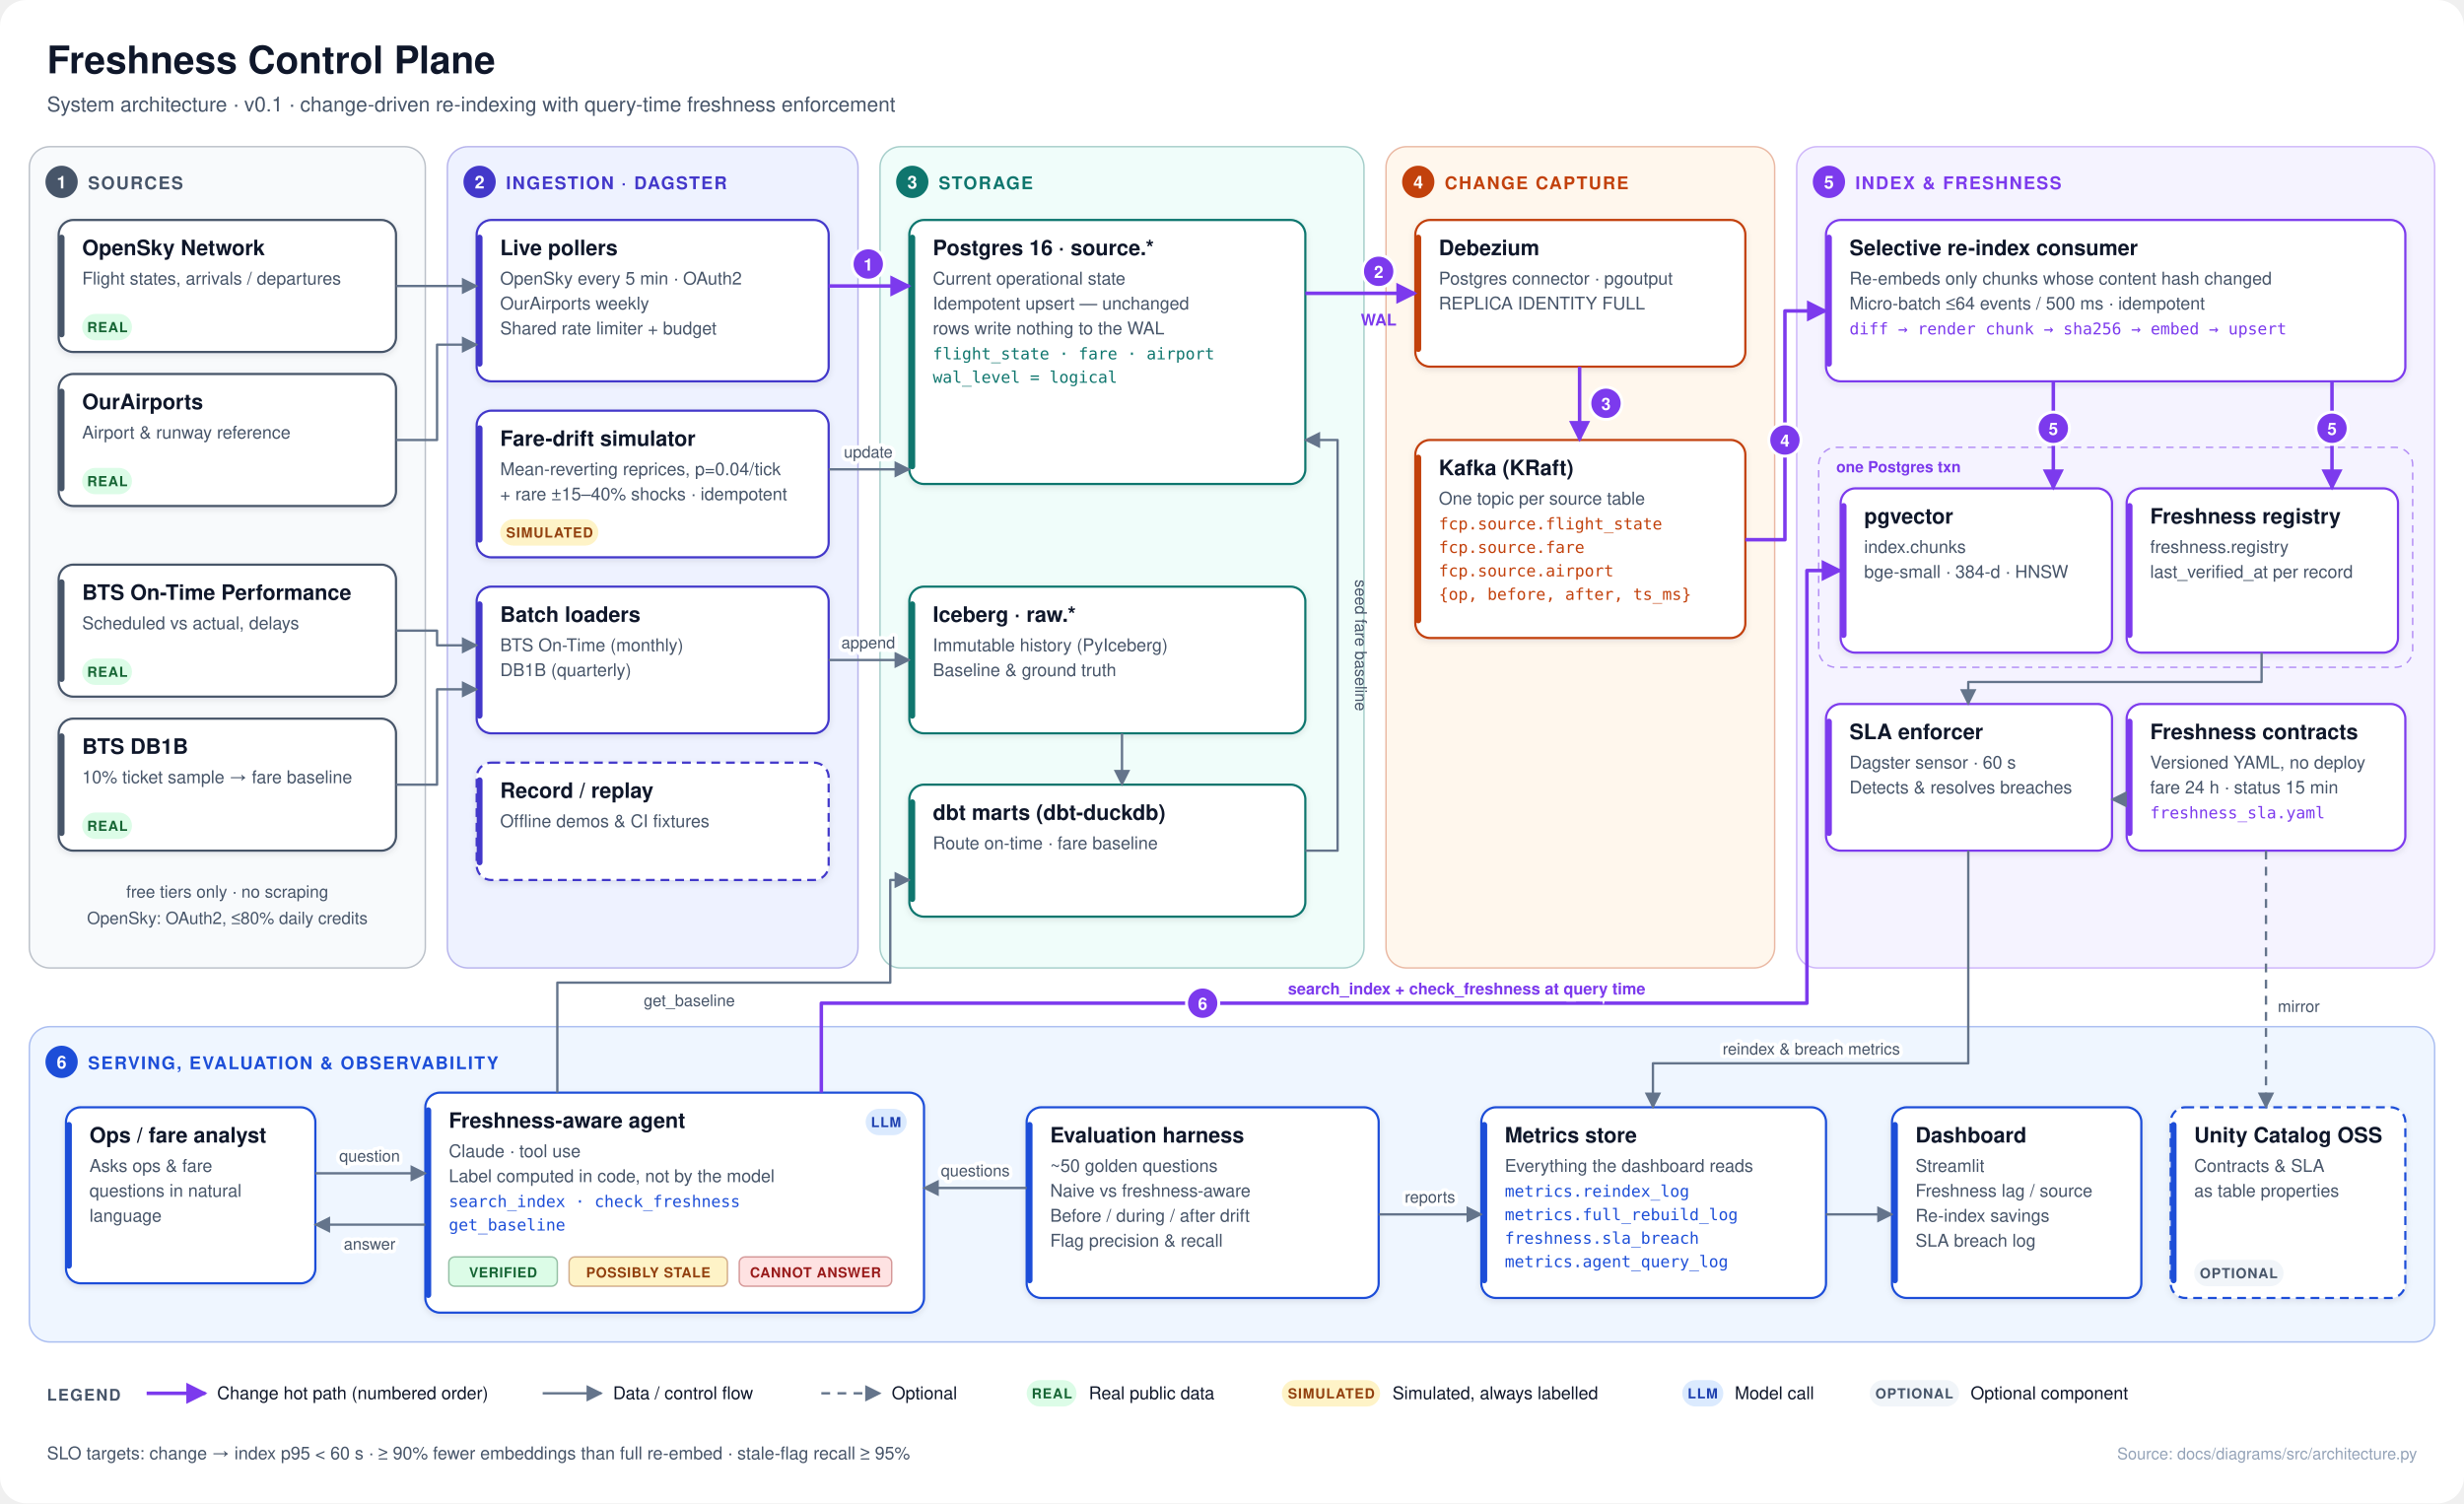
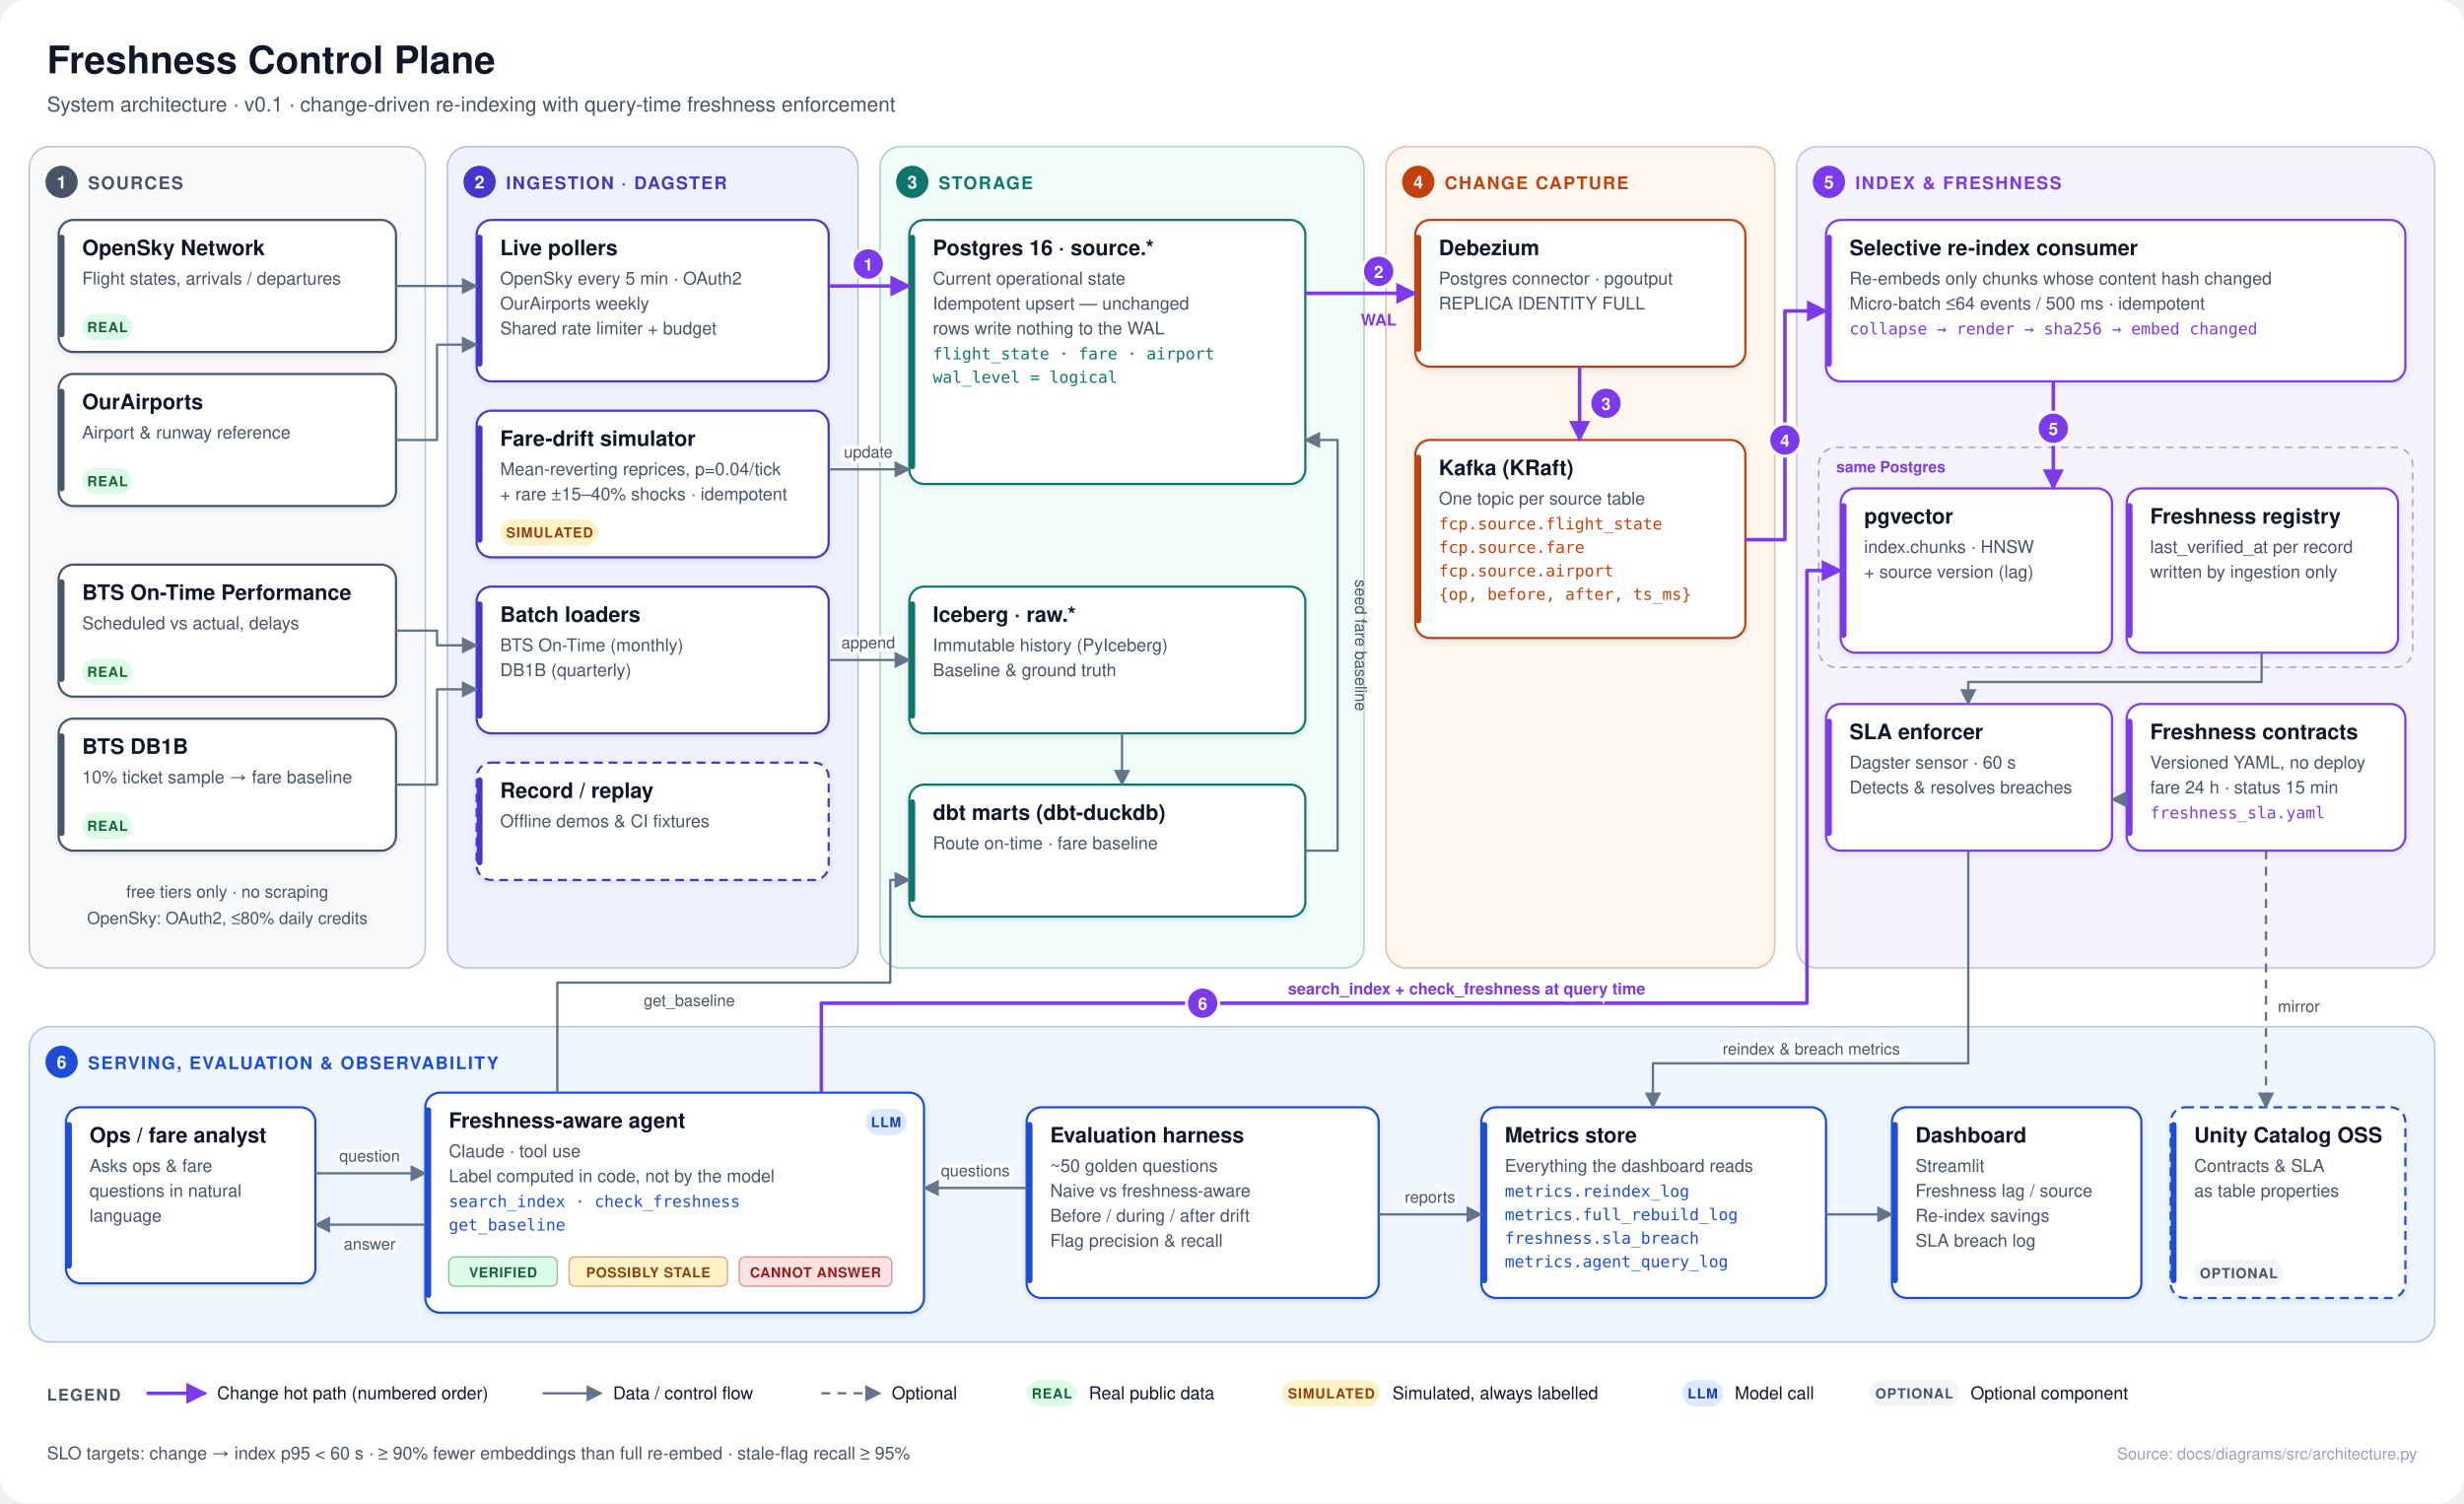
<svg xmlns="http://www.w3.org/2000/svg" width="1680" height="1025" viewBox="0 0 1680 1025" role="img" aria-labelledby="t d">
  <defs>
    <marker id="arrow" viewBox="0 0 10 10" refX="9" refY="5" markerWidth="7" markerHeight="7" orient="auto-start-reverse">
      <path d="M0,0 L10,5 L0,10 z" fill="#64748B" />
    </marker>
    <marker id="arrow-hot" viewBox="0 0 10 10" refX="9" refY="5" markerWidth="6" markerHeight="6" orient="auto-start-reverse">
      <path d="M0,0 L10,5 L0,10 z" fill="#7C3AED" />
    </marker>
    <filter id="shadow" x="-10%" y="-10%" width="120%" height="130%">
      <feDropShadow dx="0" dy="1.5" stdDeviation="2" flood-color="#0F172A" flood-opacity="0.10" />
    </filter>
  </defs>
  <rect width="1680" height="1025" rx="18" fill="#FFFFFF" />
  <text x="32" y="50" font-family="-apple-system, BlinkMacSystemFont, 'Segoe UI', Helvetica, Arial, sans-serif" font-size="26" font-weight="750" fill="#0F172A" text-anchor="start">Freshness Control Plane</text>
  <text x="32" y="76" font-family="-apple-system, BlinkMacSystemFont, 'Segoe UI', Helvetica, Arial, sans-serif" font-size="14" font-weight="400" fill="#475569" text-anchor="start">System architecture · v0.1 · change-driven re-indexing with query-time freshness enforcement</text>
  <rect x="20" y="100" width="270" height="560" rx="14" fill="#F8FAFC" stroke="#475569" stroke-opacity="0.35" />
  <circle cx="42" cy="124" r="11" fill="#475569" />
  <text x="42" y="128.5" font-family="-apple-system, BlinkMacSystemFont, 'Segoe UI', Helvetica, Arial, sans-serif" font-size="12" font-weight="700" fill="#FFFFFF" text-anchor="middle">1</text>
  <text x="60" y="129" font-family="-apple-system, BlinkMacSystemFont, 'Segoe UI', Helvetica, Arial, sans-serif" font-size="12" font-weight="700" fill="#475569" text-anchor="start" letter-spacing="0.08em">SOURCES</text>
  <rect x="305" y="100" width="280" height="560" rx="14" fill="#EEF2FF" stroke="#4338CA" stroke-opacity="0.35" />
  <circle cx="327" cy="124" r="11" fill="#4338CA" />
  <text x="327" y="128.5" font-family="-apple-system, BlinkMacSystemFont, 'Segoe UI', Helvetica, Arial, sans-serif" font-size="12" font-weight="700" fill="#FFFFFF" text-anchor="middle">2</text>
  <text x="345" y="129" font-family="-apple-system, BlinkMacSystemFont, 'Segoe UI', Helvetica, Arial, sans-serif" font-size="12" font-weight="700" fill="#4338CA" text-anchor="start" letter-spacing="0.08em">INGESTION · DAGSTER</text>
  <rect x="600" y="100" width="330" height="560" rx="14" fill="#F0FDFA" stroke="#0F766E" stroke-opacity="0.35" />
  <circle cx="622" cy="124" r="11" fill="#0F766E" />
  <text x="622" y="128.5" font-family="-apple-system, BlinkMacSystemFont, 'Segoe UI', Helvetica, Arial, sans-serif" font-size="12" font-weight="700" fill="#FFFFFF" text-anchor="middle">3</text>
  <text x="640" y="129" font-family="-apple-system, BlinkMacSystemFont, 'Segoe UI', Helvetica, Arial, sans-serif" font-size="12" font-weight="700" fill="#0F766E" text-anchor="start" letter-spacing="0.08em">STORAGE</text>
  <rect x="945" y="100" width="265" height="560" rx="14" fill="#FFF7ED" stroke="#C2410C" stroke-opacity="0.35" />
  <circle cx="967" cy="124" r="11" fill="#C2410C" />
  <text x="967" y="128.5" font-family="-apple-system, BlinkMacSystemFont, 'Segoe UI', Helvetica, Arial, sans-serif" font-size="12" font-weight="700" fill="#FFFFFF" text-anchor="middle">4</text>
  <text x="985" y="129" font-family="-apple-system, BlinkMacSystemFont, 'Segoe UI', Helvetica, Arial, sans-serif" font-size="12" font-weight="700" fill="#C2410C" text-anchor="start" letter-spacing="0.08em">CHANGE CAPTURE</text>
  <rect x="1225" y="100" width="435" height="560" rx="14" fill="#F5F3FF" stroke="#7C3AED" stroke-opacity="0.35" />
  <circle cx="1247" cy="124" r="11" fill="#7C3AED" />
  <text x="1247" y="128.5" font-family="-apple-system, BlinkMacSystemFont, 'Segoe UI', Helvetica, Arial, sans-serif" font-size="12" font-weight="700" fill="#FFFFFF" text-anchor="middle">5</text>
  <text x="1265" y="129" font-family="-apple-system, BlinkMacSystemFont, 'Segoe UI', Helvetica, Arial, sans-serif" font-size="12" font-weight="700" fill="#7C3AED" text-anchor="start" letter-spacing="0.08em">INDEX &amp; FRESHNESS</text>
  <rect x="20" y="700" width="1640" height="215" rx="14" fill="#EFF6FF" stroke="#1D4ED8" stroke-opacity="0.35" />
  <circle cx="42" cy="724" r="11" fill="#1D4ED8" />
  <text x="42" y="728.5" font-family="-apple-system, BlinkMacSystemFont, 'Segoe UI', Helvetica, Arial, sans-serif" font-size="12" font-weight="700" fill="#FFFFFF" text-anchor="middle">6</text>
  <text x="60" y="729" font-family="-apple-system, BlinkMacSystemFont, 'Segoe UI', Helvetica, Arial, sans-serif" font-size="12" font-weight="700" fill="#1D4ED8" text-anchor="start" letter-spacing="0.08em">SERVING, EVALUATION &amp; OBSERVABILITY</text>
  <rect x="40" y="150" width="230" height="90" rx="10" fill="#FFFFFF" stroke="#475569" stroke-width="1.5" filter="url(#shadow)" />
  <rect x="40" y="160" width="4" height="70" rx="2" fill="#475569" />
  <text x="56" y="174" font-family="-apple-system, BlinkMacSystemFont, 'Segoe UI', Helvetica, Arial, sans-serif" font-size="14.5" font-weight="650" fill="#0F172A" text-anchor="start">OpenSky Network</text>
  <text x="56" y="194" font-family="-apple-system, BlinkMacSystemFont, 'Segoe UI', Helvetica, Arial, sans-serif" font-size="12" font-weight="400" fill="#475569" text-anchor="start">Flight states, arrivals / departures</text>
  <rect x="56" y="214" width="34" height="18" rx="9" fill="#DCFCE7" />
  <text x="73.2" y="226.5" font-family="-apple-system, BlinkMacSystemFont, 'Segoe UI', Helvetica, Arial, sans-serif" font-size="9.5" font-weight="700" fill="#166534" text-anchor="middle" letter-spacing="0.06em">REAL</text>
  <rect x="40" y="255" width="230" height="90" rx="10" fill="#FFFFFF" stroke="#475569" stroke-width="1.5" filter="url(#shadow)" />
  <rect x="40" y="265" width="4" height="70" rx="2" fill="#475569" />
  <text x="56" y="279" font-family="-apple-system, BlinkMacSystemFont, 'Segoe UI', Helvetica, Arial, sans-serif" font-size="14.5" font-weight="650" fill="#0F172A" text-anchor="start">OurAirports</text>
  <text x="56" y="299" font-family="-apple-system, BlinkMacSystemFont, 'Segoe UI', Helvetica, Arial, sans-serif" font-size="12" font-weight="400" fill="#475569" text-anchor="start">Airport &amp; runway reference</text>
  <rect x="56" y="319" width="34" height="18" rx="9" fill="#DCFCE7" />
  <text x="73.2" y="331.5" font-family="-apple-system, BlinkMacSystemFont, 'Segoe UI', Helvetica, Arial, sans-serif" font-size="9.5" font-weight="700" fill="#166534" text-anchor="middle" letter-spacing="0.06em">REAL</text>
  <rect x="40" y="385" width="230" height="90" rx="10" fill="#FFFFFF" stroke="#475569" stroke-width="1.5" filter="url(#shadow)" />
  <rect x="40" y="395" width="4" height="70" rx="2" fill="#475569" />
  <text x="56" y="409" font-family="-apple-system, BlinkMacSystemFont, 'Segoe UI', Helvetica, Arial, sans-serif" font-size="14.5" font-weight="650" fill="#0F172A" text-anchor="start">BTS On-Time Performance</text>
  <text x="56" y="429" font-family="-apple-system, BlinkMacSystemFont, 'Segoe UI', Helvetica, Arial, sans-serif" font-size="12" font-weight="400" fill="#475569" text-anchor="start">Scheduled vs actual, delays</text>
  <rect x="56" y="449" width="34" height="18" rx="9" fill="#DCFCE7" />
  <text x="73.2" y="461.5" font-family="-apple-system, BlinkMacSystemFont, 'Segoe UI', Helvetica, Arial, sans-serif" font-size="9.5" font-weight="700" fill="#166534" text-anchor="middle" letter-spacing="0.06em">REAL</text>
  <rect x="40" y="490" width="230" height="90" rx="10" fill="#FFFFFF" stroke="#475569" stroke-width="1.5" filter="url(#shadow)" />
  <rect x="40" y="500" width="4" height="70" rx="2" fill="#475569" />
  <text x="56" y="514" font-family="-apple-system, BlinkMacSystemFont, 'Segoe UI', Helvetica, Arial, sans-serif" font-size="14.5" font-weight="650" fill="#0F172A" text-anchor="start">BTS DB1B</text>
  <text x="56" y="534" font-family="-apple-system, BlinkMacSystemFont, 'Segoe UI', Helvetica, Arial, sans-serif" font-size="12" font-weight="400" fill="#475569" text-anchor="start">10% ticket sample → fare baseline</text>
  <rect x="56" y="554" width="34" height="18" rx="9" fill="#DCFCE7" />
  <text x="73.2" y="566.5" font-family="-apple-system, BlinkMacSystemFont, 'Segoe UI', Helvetica, Arial, sans-serif" font-size="9.5" font-weight="700" fill="#166534" text-anchor="middle" letter-spacing="0.06em">REAL</text>
  <text x="155" y="612" font-family="-apple-system, BlinkMacSystemFont, 'Segoe UI', Helvetica, Arial, sans-serif" font-size="11.5" font-weight="500" fill="#475569" text-anchor="middle">free tiers only · no scraping</text>
  <text x="155" y="630" font-family="-apple-system, BlinkMacSystemFont, 'Segoe UI', Helvetica, Arial, sans-serif" font-size="11.5" font-weight="500" fill="#475569" text-anchor="middle">OpenSky: OAuth2, ≤80% daily credits</text>
  <rect x="325" y="150" width="240" height="110" rx="10" fill="#FFFFFF" stroke="#4338CA" stroke-width="1.5" filter="url(#shadow)" />
  <rect x="325" y="160" width="4" height="90" rx="2" fill="#4338CA" />
  <text x="341" y="174" font-family="-apple-system, BlinkMacSystemFont, 'Segoe UI', Helvetica, Arial, sans-serif" font-size="14.5" font-weight="650" fill="#0F172A" text-anchor="start">Live pollers</text>
  <text x="341" y="194" font-family="-apple-system, BlinkMacSystemFont, 'Segoe UI', Helvetica, Arial, sans-serif" font-size="12" font-weight="400" fill="#475569" text-anchor="start">OpenSky every 5 min · OAuth2</text>
  <text x="341" y="211" font-family="-apple-system, BlinkMacSystemFont, 'Segoe UI', Helvetica, Arial, sans-serif" font-size="12" font-weight="400" fill="#475569" text-anchor="start">OurAirports weekly</text>
  <text x="341" y="228" font-family="-apple-system, BlinkMacSystemFont, 'Segoe UI', Helvetica, Arial, sans-serif" font-size="12" font-weight="400" fill="#475569" text-anchor="start">Shared rate limiter + budget</text>
  <rect x="325" y="280" width="240" height="100" rx="10" fill="#FFFFFF" stroke="#4338CA" stroke-width="1.5" filter="url(#shadow)" />
  <rect x="325" y="290" width="4" height="80" rx="2" fill="#4338CA" />
  <text x="341" y="304" font-family="-apple-system, BlinkMacSystemFont, 'Segoe UI', Helvetica, Arial, sans-serif" font-size="14.5" font-weight="650" fill="#0F172A" text-anchor="start">Fare-drift simulator</text>
  <text x="341" y="324" font-family="-apple-system, BlinkMacSystemFont, 'Segoe UI', Helvetica, Arial, sans-serif" font-size="12" font-weight="400" fill="#475569" text-anchor="start">Mean-reverting reprices, p=0.04/tick</text>
  <text x="341" y="341" font-family="-apple-system, BlinkMacSystemFont, 'Segoe UI', Helvetica, Arial, sans-serif" font-size="12" font-weight="400" fill="#475569" text-anchor="start">+ rare ±15–40% shocks · idempotent</text>
  <rect x="341" y="354" width="67" height="18" rx="9" fill="#FEF3C7" />
  <text x="374.7" y="366.5" font-family="-apple-system, BlinkMacSystemFont, 'Segoe UI', Helvetica, Arial, sans-serif" font-size="9.5" font-weight="700" fill="#92400E" text-anchor="middle" letter-spacing="0.06em">SIMULATED</text>
  <rect x="325" y="400" width="240" height="100" rx="10" fill="#FFFFFF" stroke="#4338CA" stroke-width="1.5" filter="url(#shadow)" />
  <rect x="325" y="410" width="4" height="80" rx="2" fill="#4338CA" />
  <text x="341" y="424" font-family="-apple-system, BlinkMacSystemFont, 'Segoe UI', Helvetica, Arial, sans-serif" font-size="14.5" font-weight="650" fill="#0F172A" text-anchor="start">Batch loaders</text>
  <text x="341" y="444" font-family="-apple-system, BlinkMacSystemFont, 'Segoe UI', Helvetica, Arial, sans-serif" font-size="12" font-weight="400" fill="#475569" text-anchor="start">BTS On-Time (monthly)</text>
  <text x="341" y="461" font-family="-apple-system, BlinkMacSystemFont, 'Segoe UI', Helvetica, Arial, sans-serif" font-size="12" font-weight="400" fill="#475569" text-anchor="start">DB1B (quarterly)</text>
  <rect x="325" y="520" width="240" height="80" rx="10" fill="#FFFFFF" stroke="#4338CA" stroke-width="1.5" stroke-dasharray="6 4" filter="url(#shadow)" />
  <rect x="325" y="530" width="4" height="60" rx="2" fill="#4338CA" />
  <text x="341" y="544" font-family="-apple-system, BlinkMacSystemFont, 'Segoe UI', Helvetica, Arial, sans-serif" font-size="14.5" font-weight="650" fill="#0F172A" text-anchor="start">Record / replay</text>
  <text x="341" y="564" font-family="-apple-system, BlinkMacSystemFont, 'Segoe UI', Helvetica, Arial, sans-serif" font-size="12" font-weight="400" fill="#475569" text-anchor="start">Offline demos &amp; CI fixtures</text>
  <rect x="620" y="150" width="270" height="180" rx="10" fill="#FFFFFF" stroke="#0F766E" stroke-width="1.5" filter="url(#shadow)" />
  <rect x="620" y="160" width="4" height="160" rx="2" fill="#0F766E" />
  <text x="636" y="174" font-family="-apple-system, BlinkMacSystemFont, 'Segoe UI', Helvetica, Arial, sans-serif" font-size="14.5" font-weight="650" fill="#0F172A" text-anchor="start">Postgres 16 · source.*</text>
  <text x="636" y="194" font-family="-apple-system, BlinkMacSystemFont, 'Segoe UI', Helvetica, Arial, sans-serif" font-size="12" font-weight="400" fill="#475569" text-anchor="start">Current operational state</text>
  <text x="636" y="211" font-family="-apple-system, BlinkMacSystemFont, 'Segoe UI', Helvetica, Arial, sans-serif" font-size="12" font-weight="400" fill="#475569" text-anchor="start">Idempotent upsert — unchanged</text>
  <text x="636" y="228" font-family="-apple-system, BlinkMacSystemFont, 'Segoe UI', Helvetica, Arial, sans-serif" font-size="12" font-weight="400" fill="#475569" text-anchor="start">rows write nothing to the WAL</text>
  <text x="636" y="245" font-family="ui-monospace, SFMono-Regular, Menlo, Consolas, monospace" font-size="11" font-weight="500" fill="#0F766E" text-anchor="start">flight_state · fare · airport</text>
  <text x="636" y="261" font-family="ui-monospace, SFMono-Regular, Menlo, Consolas, monospace" font-size="11" font-weight="500" fill="#0F766E" text-anchor="start">wal_level = logical</text>
  <rect x="620" y="400" width="270" height="100" rx="10" fill="#FFFFFF" stroke="#0F766E" stroke-width="1.5" filter="url(#shadow)" />
  <rect x="620" y="410" width="4" height="80" rx="2" fill="#0F766E" />
  <text x="636" y="424" font-family="-apple-system, BlinkMacSystemFont, 'Segoe UI', Helvetica, Arial, sans-serif" font-size="14.5" font-weight="650" fill="#0F172A" text-anchor="start">Iceberg · raw.*</text>
  <text x="636" y="444" font-family="-apple-system, BlinkMacSystemFont, 'Segoe UI', Helvetica, Arial, sans-serif" font-size="12" font-weight="400" fill="#475569" text-anchor="start">Immutable history (PyIceberg)</text>
  <text x="636" y="461" font-family="-apple-system, BlinkMacSystemFont, 'Segoe UI', Helvetica, Arial, sans-serif" font-size="12" font-weight="400" fill="#475569" text-anchor="start">Baseline &amp; ground truth</text>
  <rect x="620" y="535" width="270" height="90" rx="10" fill="#FFFFFF" stroke="#0F766E" stroke-width="1.5" filter="url(#shadow)" />
  <rect x="620" y="545" width="4" height="70" rx="2" fill="#0F766E" />
  <text x="636" y="559" font-family="-apple-system, BlinkMacSystemFont, 'Segoe UI', Helvetica, Arial, sans-serif" font-size="14.5" font-weight="650" fill="#0F172A" text-anchor="start">dbt marts (dbt-duckdb)</text>
  <text x="636" y="579" font-family="-apple-system, BlinkMacSystemFont, 'Segoe UI', Helvetica, Arial, sans-serif" font-size="12" font-weight="400" fill="#475569" text-anchor="start">Route on-time · fare baseline</text>
  <rect x="965" y="150" width="225" height="100" rx="10" fill="#FFFFFF" stroke="#C2410C" stroke-width="1.5" filter="url(#shadow)" />
  <rect x="965" y="160" width="4" height="80" rx="2" fill="#C2410C" />
  <text x="981" y="174" font-family="-apple-system, BlinkMacSystemFont, 'Segoe UI', Helvetica, Arial, sans-serif" font-size="14.5" font-weight="650" fill="#0F172A" text-anchor="start">Debezium</text>
  <text x="981" y="194" font-family="-apple-system, BlinkMacSystemFont, 'Segoe UI', Helvetica, Arial, sans-serif" font-size="12" font-weight="400" fill="#475569" text-anchor="start">Postgres connector · pgoutput</text>
  <text x="981" y="211" font-family="-apple-system, BlinkMacSystemFont, 'Segoe UI', Helvetica, Arial, sans-serif" font-size="12" font-weight="400" fill="#475569" text-anchor="start">REPLICA IDENTITY FULL</text>
  <rect x="965" y="300" width="225" height="135" rx="10" fill="#FFFFFF" stroke="#C2410C" stroke-width="1.5" filter="url(#shadow)" />
  <rect x="965" y="310" width="4" height="115" rx="2" fill="#C2410C" />
  <text x="981" y="324" font-family="-apple-system, BlinkMacSystemFont, 'Segoe UI', Helvetica, Arial, sans-serif" font-size="14.5" font-weight="650" fill="#0F172A" text-anchor="start">Kafka (KRaft)</text>
  <text x="981" y="344" font-family="-apple-system, BlinkMacSystemFont, 'Segoe UI', Helvetica, Arial, sans-serif" font-size="12" font-weight="400" fill="#475569" text-anchor="start">One topic per source table</text>
  <text x="981" y="361" font-family="ui-monospace, SFMono-Regular, Menlo, Consolas, monospace" font-size="11" font-weight="500" fill="#C2410C" text-anchor="start">fcp.source.flight_state</text>
  <text x="981" y="377" font-family="ui-monospace, SFMono-Regular, Menlo, Consolas, monospace" font-size="11" font-weight="500" fill="#C2410C" text-anchor="start">fcp.source.fare</text>
  <text x="981" y="393" font-family="ui-monospace, SFMono-Regular, Menlo, Consolas, monospace" font-size="11" font-weight="500" fill="#C2410C" text-anchor="start">fcp.source.airport</text>
  <text x="981" y="409" font-family="ui-monospace, SFMono-Regular, Menlo, Consolas, monospace" font-size="11" font-weight="500" fill="#C2410C" text-anchor="start">{op, before, after, ts_ms}</text>
  <rect x="1245" y="150" width="395" height="110" rx="10" fill="#FFFFFF" stroke="#7C3AED" stroke-width="1.5" filter="url(#shadow)" />
  <rect x="1245" y="160" width="4" height="90" rx="2" fill="#7C3AED" />
  <text x="1261" y="174" font-family="-apple-system, BlinkMacSystemFont, 'Segoe UI', Helvetica, Arial, sans-serif" font-size="14.5" font-weight="650" fill="#0F172A" text-anchor="start">Selective re-index consumer</text>
  <text x="1261" y="194" font-family="-apple-system, BlinkMacSystemFont, 'Segoe UI', Helvetica, Arial, sans-serif" font-size="12" font-weight="400" fill="#475569" text-anchor="start">Re-embeds only chunks whose content hash changed</text>
  <text x="1261" y="211" font-family="-apple-system, BlinkMacSystemFont, 'Segoe UI', Helvetica, Arial, sans-serif" font-size="12" font-weight="400" fill="#475569" text-anchor="start">Micro-batch ≤64 events / 500 ms · idempotent</text>
-   <text x="1261" y="228" font-family="ui-monospace, SFMono-Regular, Menlo, Consolas, monospace" font-size="11" font-weight="500" fill="#7C3AED" text-anchor="start">diff → render chunk → sha256 → embed → upsert</text>
+   <text x="1261" y="228" font-family="ui-monospace, SFMono-Regular, Menlo, Consolas, monospace" font-size="11" font-weight="500" fill="#7C3AED" text-anchor="start">collapse → render → sha256 → embed changed</text>
  <rect x="1240" y="305" width="405" height="150" rx="12" fill="none" stroke="#7C3AED" stroke-opacity="0.55" stroke-dasharray="5 4" />
-   <text x="1252" y="322" font-family="-apple-system, BlinkMacSystemFont, 'Segoe UI', Helvetica, Arial, sans-serif" font-size="10.5" font-weight="600" fill="#7C3AED" text-anchor="start">one Postgres txn</text>
+   <text x="1252" y="322" font-family="-apple-system, BlinkMacSystemFont, 'Segoe UI', Helvetica, Arial, sans-serif" font-size="10.5" font-weight="600" fill="#7C3AED" text-anchor="start">same Postgres</text>
  <rect x="1255" y="333" width="185" height="112" rx="10" fill="#FFFFFF" stroke="#7C3AED" stroke-width="1.5" filter="url(#shadow)" />
  <rect x="1255" y="343" width="4" height="92" rx="2" fill="#7C3AED" />
  <text x="1271" y="357" font-family="-apple-system, BlinkMacSystemFont, 'Segoe UI', Helvetica, Arial, sans-serif" font-size="14.5" font-weight="650" fill="#0F172A" text-anchor="start">pgvector</text>
-   <text x="1271" y="377" font-family="-apple-system, BlinkMacSystemFont, 'Segoe UI', Helvetica, Arial, sans-serif" font-size="12" font-weight="400" fill="#475569" text-anchor="start">index.chunks</text>
-   <text x="1271" y="394" font-family="-apple-system, BlinkMacSystemFont, 'Segoe UI', Helvetica, Arial, sans-serif" font-size="12" font-weight="400" fill="#475569" text-anchor="start">bge-small · 384-d · HNSW</text>
+   <text x="1271" y="377" font-family="-apple-system, BlinkMacSystemFont, 'Segoe UI', Helvetica, Arial, sans-serif" font-size="12" font-weight="400" fill="#475569" text-anchor="start">index.chunks · HNSW</text>
+   <text x="1271" y="394" font-family="-apple-system, BlinkMacSystemFont, 'Segoe UI', Helvetica, Arial, sans-serif" font-size="12" font-weight="400" fill="#475569" text-anchor="start">+ source version (lag)</text>
  <rect x="1450" y="333" width="185" height="112" rx="10" fill="#FFFFFF" stroke="#7C3AED" stroke-width="1.5" filter="url(#shadow)" />
  <rect x="1450" y="343" width="4" height="92" rx="2" fill="#7C3AED" />
  <text x="1466" y="357" font-family="-apple-system, BlinkMacSystemFont, 'Segoe UI', Helvetica, Arial, sans-serif" font-size="14.5" font-weight="650" fill="#0F172A" text-anchor="start">Freshness registry</text>
-   <text x="1466" y="377" font-family="-apple-system, BlinkMacSystemFont, 'Segoe UI', Helvetica, Arial, sans-serif" font-size="12" font-weight="400" fill="#475569" text-anchor="start">freshness.registry</text>
-   <text x="1466" y="394" font-family="-apple-system, BlinkMacSystemFont, 'Segoe UI', Helvetica, Arial, sans-serif" font-size="12" font-weight="400" fill="#475569" text-anchor="start">last_verified_at per record</text>
+   <text x="1466" y="377" font-family="-apple-system, BlinkMacSystemFont, 'Segoe UI', Helvetica, Arial, sans-serif" font-size="12" font-weight="400" fill="#475569" text-anchor="start">last_verified_at per record</text>
+   <text x="1466" y="394" font-family="-apple-system, BlinkMacSystemFont, 'Segoe UI', Helvetica, Arial, sans-serif" font-size="12" font-weight="400" fill="#475569" text-anchor="start">written by ingestion only</text>
  <rect x="1245" y="480" width="195" height="100" rx="10" fill="#FFFFFF" stroke="#7C3AED" stroke-width="1.5" filter="url(#shadow)" />
  <rect x="1245" y="490" width="4" height="80" rx="2" fill="#7C3AED" />
  <text x="1261" y="504" font-family="-apple-system, BlinkMacSystemFont, 'Segoe UI', Helvetica, Arial, sans-serif" font-size="14.5" font-weight="650" fill="#0F172A" text-anchor="start">SLA enforcer</text>
  <text x="1261" y="524" font-family="-apple-system, BlinkMacSystemFont, 'Segoe UI', Helvetica, Arial, sans-serif" font-size="12" font-weight="400" fill="#475569" text-anchor="start">Dagster sensor · 60 s</text>
  <text x="1261" y="541" font-family="-apple-system, BlinkMacSystemFont, 'Segoe UI', Helvetica, Arial, sans-serif" font-size="12" font-weight="400" fill="#475569" text-anchor="start">Detects &amp; resolves breaches</text>
  <rect x="1450" y="480" width="190" height="100" rx="10" fill="#FFFFFF" stroke="#7C3AED" stroke-width="1.5" filter="url(#shadow)" />
  <rect x="1450" y="490" width="4" height="80" rx="2" fill="#7C3AED" />
  <text x="1466" y="504" font-family="-apple-system, BlinkMacSystemFont, 'Segoe UI', Helvetica, Arial, sans-serif" font-size="14.5" font-weight="650" fill="#0F172A" text-anchor="start">Freshness contracts</text>
  <text x="1466" y="524" font-family="-apple-system, BlinkMacSystemFont, 'Segoe UI', Helvetica, Arial, sans-serif" font-size="12" font-weight="400" fill="#475569" text-anchor="start">Versioned YAML, no deploy</text>
  <text x="1466" y="541" font-family="-apple-system, BlinkMacSystemFont, 'Segoe UI', Helvetica, Arial, sans-serif" font-size="12" font-weight="400" fill="#475569" text-anchor="start">fare 24 h · status 15 min</text>
  <text x="1466" y="558" font-family="ui-monospace, SFMono-Regular, Menlo, Consolas, monospace" font-size="11" font-weight="500" fill="#7C3AED" text-anchor="start">freshness_sla.yaml</text>
  <rect x="45" y="755" width="170" height="120" rx="10" fill="#FFFFFF" stroke="#1D4ED8" stroke-width="1.5" filter="url(#shadow)" />
  <rect x="45" y="765" width="4" height="100" rx="2" fill="#1D4ED8" />
  <text x="61" y="779" font-family="-apple-system, BlinkMacSystemFont, 'Segoe UI', Helvetica, Arial, sans-serif" font-size="14.5" font-weight="650" fill="#0F172A" text-anchor="start">Ops / fare analyst</text>
  <text x="61" y="799" font-family="-apple-system, BlinkMacSystemFont, 'Segoe UI', Helvetica, Arial, sans-serif" font-size="12" font-weight="400" fill="#475569" text-anchor="start">Asks ops &amp; fare</text>
  <text x="61" y="816" font-family="-apple-system, BlinkMacSystemFont, 'Segoe UI', Helvetica, Arial, sans-serif" font-size="12" font-weight="400" fill="#475569" text-anchor="start">questions in natural</text>
  <text x="61" y="833" font-family="-apple-system, BlinkMacSystemFont, 'Segoe UI', Helvetica, Arial, sans-serif" font-size="12" font-weight="400" fill="#475569" text-anchor="start">language</text>
  <rect x="290" y="745" width="340" height="150" rx="10" fill="#FFFFFF" stroke="#1D4ED8" stroke-width="1.5" filter="url(#shadow)" />
  <rect x="290" y="755" width="4" height="130" rx="2" fill="#1D4ED8" />
  <text x="306" y="769" font-family="-apple-system, BlinkMacSystemFont, 'Segoe UI', Helvetica, Arial, sans-serif" font-size="14.5" font-weight="650" fill="#0F172A" text-anchor="start">Freshness-aware agent</text>
  <text x="306" y="789" font-family="-apple-system, BlinkMacSystemFont, 'Segoe UI', Helvetica, Arial, sans-serif" font-size="12" font-weight="400" fill="#475569" text-anchor="start">Claude · tool use</text>
  <text x="306" y="806" font-family="-apple-system, BlinkMacSystemFont, 'Segoe UI', Helvetica, Arial, sans-serif" font-size="12" font-weight="400" fill="#475569" text-anchor="start">Label computed in code, not by the model</text>
  <text x="306" y="823" font-family="ui-monospace, SFMono-Regular, Menlo, Consolas, monospace" font-size="11" font-weight="500" fill="#1D4ED8" text-anchor="start">search_index · check_freshness</text>
  <text x="306" y="839" font-family="ui-monospace, SFMono-Regular, Menlo, Consolas, monospace" font-size="11" font-weight="500" fill="#1D4ED8" text-anchor="start">get_baseline</text>
  <rect x="590.2" y="756" width="28" height="18" rx="9" fill="#DBEAFE" />
  <text x="604.1" y="768.5" font-family="-apple-system, BlinkMacSystemFont, 'Segoe UI', Helvetica, Arial, sans-serif" font-size="9.5" font-weight="700" fill="#1E40AF" text-anchor="middle" letter-spacing="0.06em">LLM</text>
  <rect x="306" y="857" width="74" height="20" rx="4" fill="#DCFCE7" stroke="#166534" stroke-opacity="0.4" />
  <text x="343.0" y="871" font-family="-apple-system, BlinkMacSystemFont, 'Segoe UI', Helvetica, Arial, sans-serif" font-size="9.5" font-weight="700" fill="#166534" text-anchor="middle" letter-spacing="0.04em">VERIFIED</text>
  <rect x="388" y="857" width="108" height="20" rx="4" fill="#FEF3C7" stroke="#92400E" stroke-opacity="0.4" />
  <text x="442.0" y="871" font-family="-apple-system, BlinkMacSystemFont, 'Segoe UI', Helvetica, Arial, sans-serif" font-size="9.5" font-weight="700" fill="#92400E" text-anchor="middle" letter-spacing="0.04em">POSSIBLY STALE</text>
  <rect x="504" y="857" width="104" height="20" rx="4" fill="#FEE2E2" stroke="#991B1B" stroke-opacity="0.4" />
  <text x="556.0" y="871" font-family="-apple-system, BlinkMacSystemFont, 'Segoe UI', Helvetica, Arial, sans-serif" font-size="9.5" font-weight="700" fill="#991B1B" text-anchor="middle" letter-spacing="0.04em">CANNOT ANSWER</text>
  <rect x="700" y="755" width="240" height="130" rx="10" fill="#FFFFFF" stroke="#1D4ED8" stroke-width="1.5" filter="url(#shadow)" />
  <rect x="700" y="765" width="4" height="110" rx="2" fill="#1D4ED8" />
  <text x="716" y="779" font-family="-apple-system, BlinkMacSystemFont, 'Segoe UI', Helvetica, Arial, sans-serif" font-size="14.5" font-weight="650" fill="#0F172A" text-anchor="start">Evaluation harness</text>
  <text x="716" y="799" font-family="-apple-system, BlinkMacSystemFont, 'Segoe UI', Helvetica, Arial, sans-serif" font-size="12" font-weight="400" fill="#475569" text-anchor="start">~50 golden questions</text>
  <text x="716" y="816" font-family="-apple-system, BlinkMacSystemFont, 'Segoe UI', Helvetica, Arial, sans-serif" font-size="12" font-weight="400" fill="#475569" text-anchor="start">Naive vs freshness-aware</text>
  <text x="716" y="833" font-family="-apple-system, BlinkMacSystemFont, 'Segoe UI', Helvetica, Arial, sans-serif" font-size="12" font-weight="400" fill="#475569" text-anchor="start">Before / during / after drift</text>
  <text x="716" y="850" font-family="-apple-system, BlinkMacSystemFont, 'Segoe UI', Helvetica, Arial, sans-serif" font-size="12" font-weight="400" fill="#475569" text-anchor="start">Flag precision &amp; recall</text>
  <rect x="1010" y="755" width="235" height="130" rx="10" fill="#FFFFFF" stroke="#1D4ED8" stroke-width="1.5" filter="url(#shadow)" />
  <rect x="1010" y="765" width="4" height="110" rx="2" fill="#1D4ED8" />
  <text x="1026" y="779" font-family="-apple-system, BlinkMacSystemFont, 'Segoe UI', Helvetica, Arial, sans-serif" font-size="14.5" font-weight="650" fill="#0F172A" text-anchor="start">Metrics store</text>
  <text x="1026" y="799" font-family="-apple-system, BlinkMacSystemFont, 'Segoe UI', Helvetica, Arial, sans-serif" font-size="12" font-weight="400" fill="#475569" text-anchor="start">Everything the dashboard reads</text>
  <text x="1026" y="816" font-family="ui-monospace, SFMono-Regular, Menlo, Consolas, monospace" font-size="11" font-weight="500" fill="#1D4ED8" text-anchor="start">metrics.reindex_log</text>
  <text x="1026" y="832" font-family="ui-monospace, SFMono-Regular, Menlo, Consolas, monospace" font-size="11" font-weight="500" fill="#1D4ED8" text-anchor="start">metrics.full_rebuild_log</text>
  <text x="1026" y="848" font-family="ui-monospace, SFMono-Regular, Menlo, Consolas, monospace" font-size="11" font-weight="500" fill="#1D4ED8" text-anchor="start">freshness.sla_breach</text>
  <text x="1026" y="864" font-family="ui-monospace, SFMono-Regular, Menlo, Consolas, monospace" font-size="11" font-weight="500" fill="#1D4ED8" text-anchor="start">metrics.agent_query_log</text>
  <rect x="1290" y="755" width="170" height="130" rx="10" fill="#FFFFFF" stroke="#1D4ED8" stroke-width="1.5" filter="url(#shadow)" />
  <rect x="1290" y="765" width="4" height="110" rx="2" fill="#1D4ED8" />
  <text x="1306" y="779" font-family="-apple-system, BlinkMacSystemFont, 'Segoe UI', Helvetica, Arial, sans-serif" font-size="14.5" font-weight="650" fill="#0F172A" text-anchor="start">Dashboard</text>
  <text x="1306" y="799" font-family="-apple-system, BlinkMacSystemFont, 'Segoe UI', Helvetica, Arial, sans-serif" font-size="12" font-weight="400" fill="#475569" text-anchor="start">Streamlit</text>
  <text x="1306" y="816" font-family="-apple-system, BlinkMacSystemFont, 'Segoe UI', Helvetica, Arial, sans-serif" font-size="12" font-weight="400" fill="#475569" text-anchor="start">Freshness lag / source</text>
  <text x="1306" y="833" font-family="-apple-system, BlinkMacSystemFont, 'Segoe UI', Helvetica, Arial, sans-serif" font-size="12" font-weight="400" fill="#475569" text-anchor="start">Re-index savings</text>
  <text x="1306" y="850" font-family="-apple-system, BlinkMacSystemFont, 'Segoe UI', Helvetica, Arial, sans-serif" font-size="12" font-weight="400" fill="#475569" text-anchor="start">SLA breach log</text>
  <rect x="1480" y="755" width="160" height="130" rx="10" fill="#FFFFFF" stroke="#1D4ED8" stroke-width="1.5" stroke-dasharray="6 4" filter="url(#shadow)" />
  <rect x="1480" y="765" width="4" height="110" rx="2" fill="#1D4ED8" />
  <text x="1496" y="779" font-family="-apple-system, BlinkMacSystemFont, 'Segoe UI', Helvetica, Arial, sans-serif" font-size="14.5" font-weight="650" fill="#0F172A" text-anchor="start">Unity Catalog OSS</text>
  <text x="1496" y="799" font-family="-apple-system, BlinkMacSystemFont, 'Segoe UI', Helvetica, Arial, sans-serif" font-size="12" font-weight="400" fill="#475569" text-anchor="start">Contracts &amp; SLA</text>
  <text x="1496" y="816" font-family="-apple-system, BlinkMacSystemFont, 'Segoe UI', Helvetica, Arial, sans-serif" font-size="12" font-weight="400" fill="#475569" text-anchor="start">as table properties</text>
  <rect x="1496" y="859" width="61" height="18" rx="9" fill="#F1F5F9" />
  <text x="1526.4" y="871.5" font-family="-apple-system, BlinkMacSystemFont, 'Segoe UI', Helvetica, Arial, sans-serif" font-size="9.5" font-weight="700" fill="#475569" text-anchor="middle" letter-spacing="0.06em">OPTIONAL</text>
  <path d="M270,195 L325,195" fill="none" stroke="#64748B" stroke-width="1.6" stroke-linejoin="round" marker-end="url(#arrow)" />
  <path d="M270,300 L298,300 L298,235 L325,235" fill="none" stroke="#64748B" stroke-width="1.6" stroke-linejoin="round" marker-end="url(#arrow)" />
  <path d="M270,430 L298,430 L298,440 L325,440" fill="none" stroke="#64748B" stroke-width="1.6" stroke-linejoin="round" marker-end="url(#arrow)" />
  <path d="M270,535 L298,535 L298,470 L325,470" fill="none" stroke="#64748B" stroke-width="1.6" stroke-linejoin="round" marker-end="url(#arrow)" />
  <path d="M565,195 L620,195" fill="none" stroke="#7C3AED" stroke-width="2.4" stroke-linejoin="round" marker-end="url(#arrow-hot)" />
  <circle cx="592" cy="180" r="11" fill="#7C3AED" stroke="#FFFFFF" stroke-width="2" />
  <text x="592" y="184.5" font-family="-apple-system, BlinkMacSystemFont, 'Segoe UI', Helvetica, Arial, sans-serif" font-size="11.5" font-weight="700" fill="#FFFFFF" text-anchor="middle">1</text>
  <path d="M565,320 L620,320" fill="none" stroke="#64748B" stroke-width="1.6" stroke-linejoin="round" marker-end="url(#arrow)" />
  <text x="592" y="312" font-family="-apple-system, BlinkMacSystemFont, 'Segoe UI', Helvetica, Arial, sans-serif" font-size="11" font-weight="500" fill="#475569" text-anchor="middle" paint-order="stroke" stroke="#FFFFFF" stroke-width="5" stroke-linejoin="round">update</text>
  <path d="M565,450 L620,450" fill="none" stroke="#64748B" stroke-width="1.6" stroke-linejoin="round" marker-end="url(#arrow)" />
  <text x="592" y="442" font-family="-apple-system, BlinkMacSystemFont, 'Segoe UI', Helvetica, Arial, sans-serif" font-size="11" font-weight="500" fill="#475569" text-anchor="middle" paint-order="stroke" stroke="#FFFFFF" stroke-width="5" stroke-linejoin="round">append</text>
  <path d="M765,500 L765,535" fill="none" stroke="#64748B" stroke-width="1.6" stroke-linejoin="round" marker-end="url(#arrow)" />
  <path d="M890,580 L912,580 L912,300 L890,300" fill="none" stroke="#64748B" stroke-width="1.6" stroke-linejoin="round" marker-end="url(#arrow)" />
  <text x="924" y="440" font-family="-apple-system, BlinkMacSystemFont, 'Segoe UI', Helvetica, Arial, sans-serif" font-size="11" font-weight="500" fill="#475569" text-anchor="middle" transform="rotate(90 924 440)">seed fare baseline</text>
  <path d="M890,200 L965,200" fill="none" stroke="#7C3AED" stroke-width="2.4" stroke-linejoin="round" marker-end="url(#arrow-hot)" />
  <circle cx="940" cy="185" r="11" fill="#7C3AED" stroke="#FFFFFF" stroke-width="2" />
  <text x="940" y="189.5" font-family="-apple-system, BlinkMacSystemFont, 'Segoe UI', Helvetica, Arial, sans-serif" font-size="11.5" font-weight="700" fill="#FFFFFF" text-anchor="middle">2</text>
  <text x="940" y="222" font-family="-apple-system, BlinkMacSystemFont, 'Segoe UI', Helvetica, Arial, sans-serif" font-size="11" font-weight="600" fill="#7C3AED" text-anchor="middle">WAL</text>
  <path d="M1077,250 L1077,300" fill="none" stroke="#7C3AED" stroke-width="2.4" stroke-linejoin="round" marker-end="url(#arrow-hot)" />
  <circle cx="1095" cy="275" r="11" fill="#7C3AED" stroke="#FFFFFF" stroke-width="2" />
  <text x="1095" y="279.5" font-family="-apple-system, BlinkMacSystemFont, 'Segoe UI', Helvetica, Arial, sans-serif" font-size="11.5" font-weight="700" fill="#FFFFFF" text-anchor="middle">3</text>
  <path d="M1190,368 L1217,368 L1217,212 L1245,212" fill="none" stroke="#7C3AED" stroke-width="2.4" stroke-linejoin="round" marker-end="url(#arrow-hot)" />
  <circle cx="1217" cy="300" r="11" fill="#7C3AED" stroke="#FFFFFF" stroke-width="2" />
  <text x="1217" y="304.5" font-family="-apple-system, BlinkMacSystemFont, 'Segoe UI', Helvetica, Arial, sans-serif" font-size="11.5" font-weight="700" fill="#FFFFFF" text-anchor="middle">4</text>
  <path d="M1400,260 L1400,333" fill="none" stroke="#7C3AED" stroke-width="2.4" stroke-linejoin="round" marker-end="url(#arrow-hot)" />
-   <path d="M1590,260 L1590,333" fill="none" stroke="#7C3AED" stroke-width="2.4" stroke-linejoin="round" marker-end="url(#arrow-hot)" />
  <circle cx="1400" cy="292" r="11" fill="#7C3AED" stroke="#FFFFFF" stroke-width="2" />
  <text x="1400" y="296.5" font-family="-apple-system, BlinkMacSystemFont, 'Segoe UI', Helvetica, Arial, sans-serif" font-size="11.5" font-weight="700" fill="#FFFFFF" text-anchor="middle">5</text>
-   <circle cx="1590" cy="292" r="11" fill="#7C3AED" stroke="#FFFFFF" stroke-width="2" />
-   <text x="1590" y="296.5" font-family="-apple-system, BlinkMacSystemFont, 'Segoe UI', Helvetica, Arial, sans-serif" font-size="11.5" font-weight="700" fill="#FFFFFF" text-anchor="middle">5</text>
  <path d="M1542,445 L1542,465 L1342,465 L1342,480" fill="none" stroke="#64748B" stroke-width="1.6" stroke-linejoin="round" marker-end="url(#arrow)" />
  <path d="M1450,545 L1440,545" fill="none" stroke="#64748B" stroke-width="1.6" stroke-linejoin="round" marker-end="url(#arrow)" />
  <path d="M1342,580 L1342,725 L1127,725 L1127,755" fill="none" stroke="#64748B" stroke-width="1.6" stroke-linejoin="round" marker-end="url(#arrow)" />
  <text x="1235" y="719" font-family="-apple-system, BlinkMacSystemFont, 'Segoe UI', Helvetica, Arial, sans-serif" font-size="11" font-weight="500" fill="#475569" text-anchor="middle" paint-order="stroke" stroke="#FFFFFF" stroke-width="5" stroke-linejoin="round">reindex &amp; breach metrics</text>
  <path d="M1545,580 L1545,755" fill="none" stroke="#64748B" stroke-width="1.6" stroke-dasharray="6 5" stroke-linejoin="round" marker-end="url(#arrow)" />
  <text x="1553" y="690" font-family="-apple-system, BlinkMacSystemFont, 'Segoe UI', Helvetica, Arial, sans-serif" font-size="11" font-weight="500" fill="#475569" text-anchor="start">mirror</text>
  <path d="M560,745 L560,684 L1232,684 L1232,389 L1255,389" fill="none" stroke="#7C3AED" stroke-width="2.4" stroke-linejoin="round" marker-end="url(#arrow-hot)" />
  <circle cx="820" cy="684" r="11" fill="#7C3AED" stroke="#FFFFFF" stroke-width="2" />
  <text x="820" y="688.5" font-family="-apple-system, BlinkMacSystemFont, 'Segoe UI', Helvetica, Arial, sans-serif" font-size="11.5" font-weight="700" fill="#FFFFFF" text-anchor="middle">6</text>
  <text x="1000" y="678" font-family="-apple-system, BlinkMacSystemFont, 'Segoe UI', Helvetica, Arial, sans-serif" font-size="11" font-weight="600" fill="#7C3AED" text-anchor="middle" paint-order="stroke" stroke="#FFFFFF" stroke-width="5">search_index + check_freshness at query time</text>
  <path d="M380,745 L380,670 L607,670 L607,600 L620,600" fill="none" stroke="#64748B" stroke-width="1.6" stroke-linejoin="round" marker-end="url(#arrow)" />
  <text x="470" y="686" font-family="-apple-system, BlinkMacSystemFont, 'Segoe UI', Helvetica, Arial, sans-serif" font-size="11" font-weight="500" fill="#475569" text-anchor="middle" paint-order="stroke" stroke="#FFFFFF" stroke-width="5" stroke-linejoin="round">get_baseline</text>
  <path d="M215,800 L290,800" fill="none" stroke="#64748B" stroke-width="1.6" stroke-linejoin="round" marker-end="url(#arrow)" />
  <text x="252" y="792" font-family="-apple-system, BlinkMacSystemFont, 'Segoe UI', Helvetica, Arial, sans-serif" font-size="11" font-weight="500" fill="#475569" text-anchor="middle" paint-order="stroke" stroke="#FFFFFF" stroke-width="5" stroke-linejoin="round">question</text>
  <path d="M290,835 L215,835" fill="none" stroke="#64748B" stroke-width="1.6" stroke-linejoin="round" marker-end="url(#arrow)" />
  <text x="252" y="852" font-family="-apple-system, BlinkMacSystemFont, 'Segoe UI', Helvetica, Arial, sans-serif" font-size="11" font-weight="500" fill="#475569" text-anchor="middle" paint-order="stroke" stroke="#FFFFFF" stroke-width="5" stroke-linejoin="round">answer</text>
  <path d="M700,810 L630,810" fill="none" stroke="#64748B" stroke-width="1.6" stroke-linejoin="round" marker-end="url(#arrow)" />
  <text x="665" y="802" font-family="-apple-system, BlinkMacSystemFont, 'Segoe UI', Helvetica, Arial, sans-serif" font-size="11" font-weight="500" fill="#475569" text-anchor="middle" paint-order="stroke" stroke="#FFFFFF" stroke-width="5" stroke-linejoin="round">questions</text>
  <path d="M940,828 L1010,828" fill="none" stroke="#64748B" stroke-width="1.6" stroke-linejoin="round" marker-end="url(#arrow)" />
  <text x="975" y="820" font-family="-apple-system, BlinkMacSystemFont, 'Segoe UI', Helvetica, Arial, sans-serif" font-size="11" font-weight="500" fill="#475569" text-anchor="middle" paint-order="stroke" stroke="#FFFFFF" stroke-width="5" stroke-linejoin="round">reports</text>
  <path d="M1245,828 L1290,828" fill="none" stroke="#64748B" stroke-width="1.6" stroke-linejoin="round" marker-end="url(#arrow)" />
  <text x="32" y="955" font-family="-apple-system, BlinkMacSystemFont, 'Segoe UI', Helvetica, Arial, sans-serif" font-size="11" font-weight="700" fill="#475569" text-anchor="start" letter-spacing="0.08em">LEGEND</text>
  <path d="M100,950 L140,950" stroke="#7C3AED" stroke-width="2.4" marker-end="url(#arrow-hot)" />
  <text x="148" y="954" font-family="-apple-system, BlinkMacSystemFont, 'Segoe UI', Helvetica, Arial, sans-serif" font-size="12" font-weight="500" fill="#0F172A" text-anchor="start">Change hot path (numbered order)</text>
  <path d="M370,950 L410,950" stroke="#64748B" stroke-width="1.6" marker-end="url(#arrow)" />
  <text x="418" y="954" font-family="-apple-system, BlinkMacSystemFont, 'Segoe UI', Helvetica, Arial, sans-serif" font-size="12" font-weight="500" fill="#0F172A" text-anchor="start">Data / control flow</text>
  <path d="M560,950 L600,950" stroke="#64748B" stroke-width="1.6" stroke-dasharray="6 5" marker-end="url(#arrow)" />
  <text x="608" y="954" font-family="-apple-system, BlinkMacSystemFont, 'Segoe UI', Helvetica, Arial, sans-serif" font-size="12" font-weight="500" fill="#0F172A" text-anchor="start">Optional</text>
  <rect x="700" y="941" width="34" height="18" rx="9" fill="#DCFCE7" />
  <text x="717.2" y="953.5" font-family="-apple-system, BlinkMacSystemFont, 'Segoe UI', Helvetica, Arial, sans-serif" font-size="9.5" font-weight="700" fill="#166534" text-anchor="middle" letter-spacing="0.06em">REAL</text>
  <text x="742.4" y="954" font-family="-apple-system, BlinkMacSystemFont, 'Segoe UI', Helvetica, Arial, sans-serif" font-size="12" font-weight="500" fill="#0F172A" text-anchor="start">Real public data</text>
  <rect x="874.0" y="941" width="67" height="18" rx="9" fill="#FEF3C7" />
  <text x="907.7" y="953.5" font-family="-apple-system, BlinkMacSystemFont, 'Segoe UI', Helvetica, Arial, sans-serif" font-size="9.5" font-weight="700" fill="#92400E" text-anchor="middle" letter-spacing="0.06em">SIMULATED</text>
  <text x="949.4" y="954" font-family="-apple-system, BlinkMacSystemFont, 'Segoe UI', Helvetica, Arial, sans-serif" font-size="12" font-weight="500" fill="#0F172A" text-anchor="start">Simulated, always labelled</text>
  <rect x="1147.0" y="941" width="28" height="18" rx="9" fill="#DBEAFE" />
  <text x="1160.9" y="953.5" font-family="-apple-system, BlinkMacSystemFont, 'Segoe UI', Helvetica, Arial, sans-serif" font-size="9.5" font-weight="700" fill="#1E40AF" text-anchor="middle" letter-spacing="0.06em">LLM</text>
  <text x="1182.8" y="954" font-family="-apple-system, BlinkMacSystemFont, 'Segoe UI', Helvetica, Arial, sans-serif" font-size="12" font-weight="500" fill="#0F172A" text-anchor="start">Model call</text>
  <rect x="1274.8" y="941" width="61" height="18" rx="9" fill="#F1F5F9" />
  <text x="1305.2" y="953.5" font-family="-apple-system, BlinkMacSystemFont, 'Segoe UI', Helvetica, Arial, sans-serif" font-size="9.5" font-weight="700" fill="#475569" text-anchor="middle" letter-spacing="0.06em">OPTIONAL</text>
  <text x="1343.6" y="954" font-family="-apple-system, BlinkMacSystemFont, 'Segoe UI', Helvetica, Arial, sans-serif" font-size="12" font-weight="500" fill="#0F172A" text-anchor="start">Optional component</text>
  <text x="32" y="995" font-family="-apple-system, BlinkMacSystemFont, 'Segoe UI', Helvetica, Arial, sans-serif" font-size="12" font-weight="500" fill="#475569" text-anchor="start">SLO targets: change → index p95 &lt; 60 s · ≥ 90% fewer embeddings than full re-embed · stale-flag recall ≥ 95%</text>
  <text x="1648" y="995" font-family="-apple-system, BlinkMacSystemFont, 'Segoe UI', Helvetica, Arial, sans-serif" font-size="11" font-weight="400" fill="#94A3B8" text-anchor="end">Source: docs/diagrams/src/architecture.py</text>
</svg>
